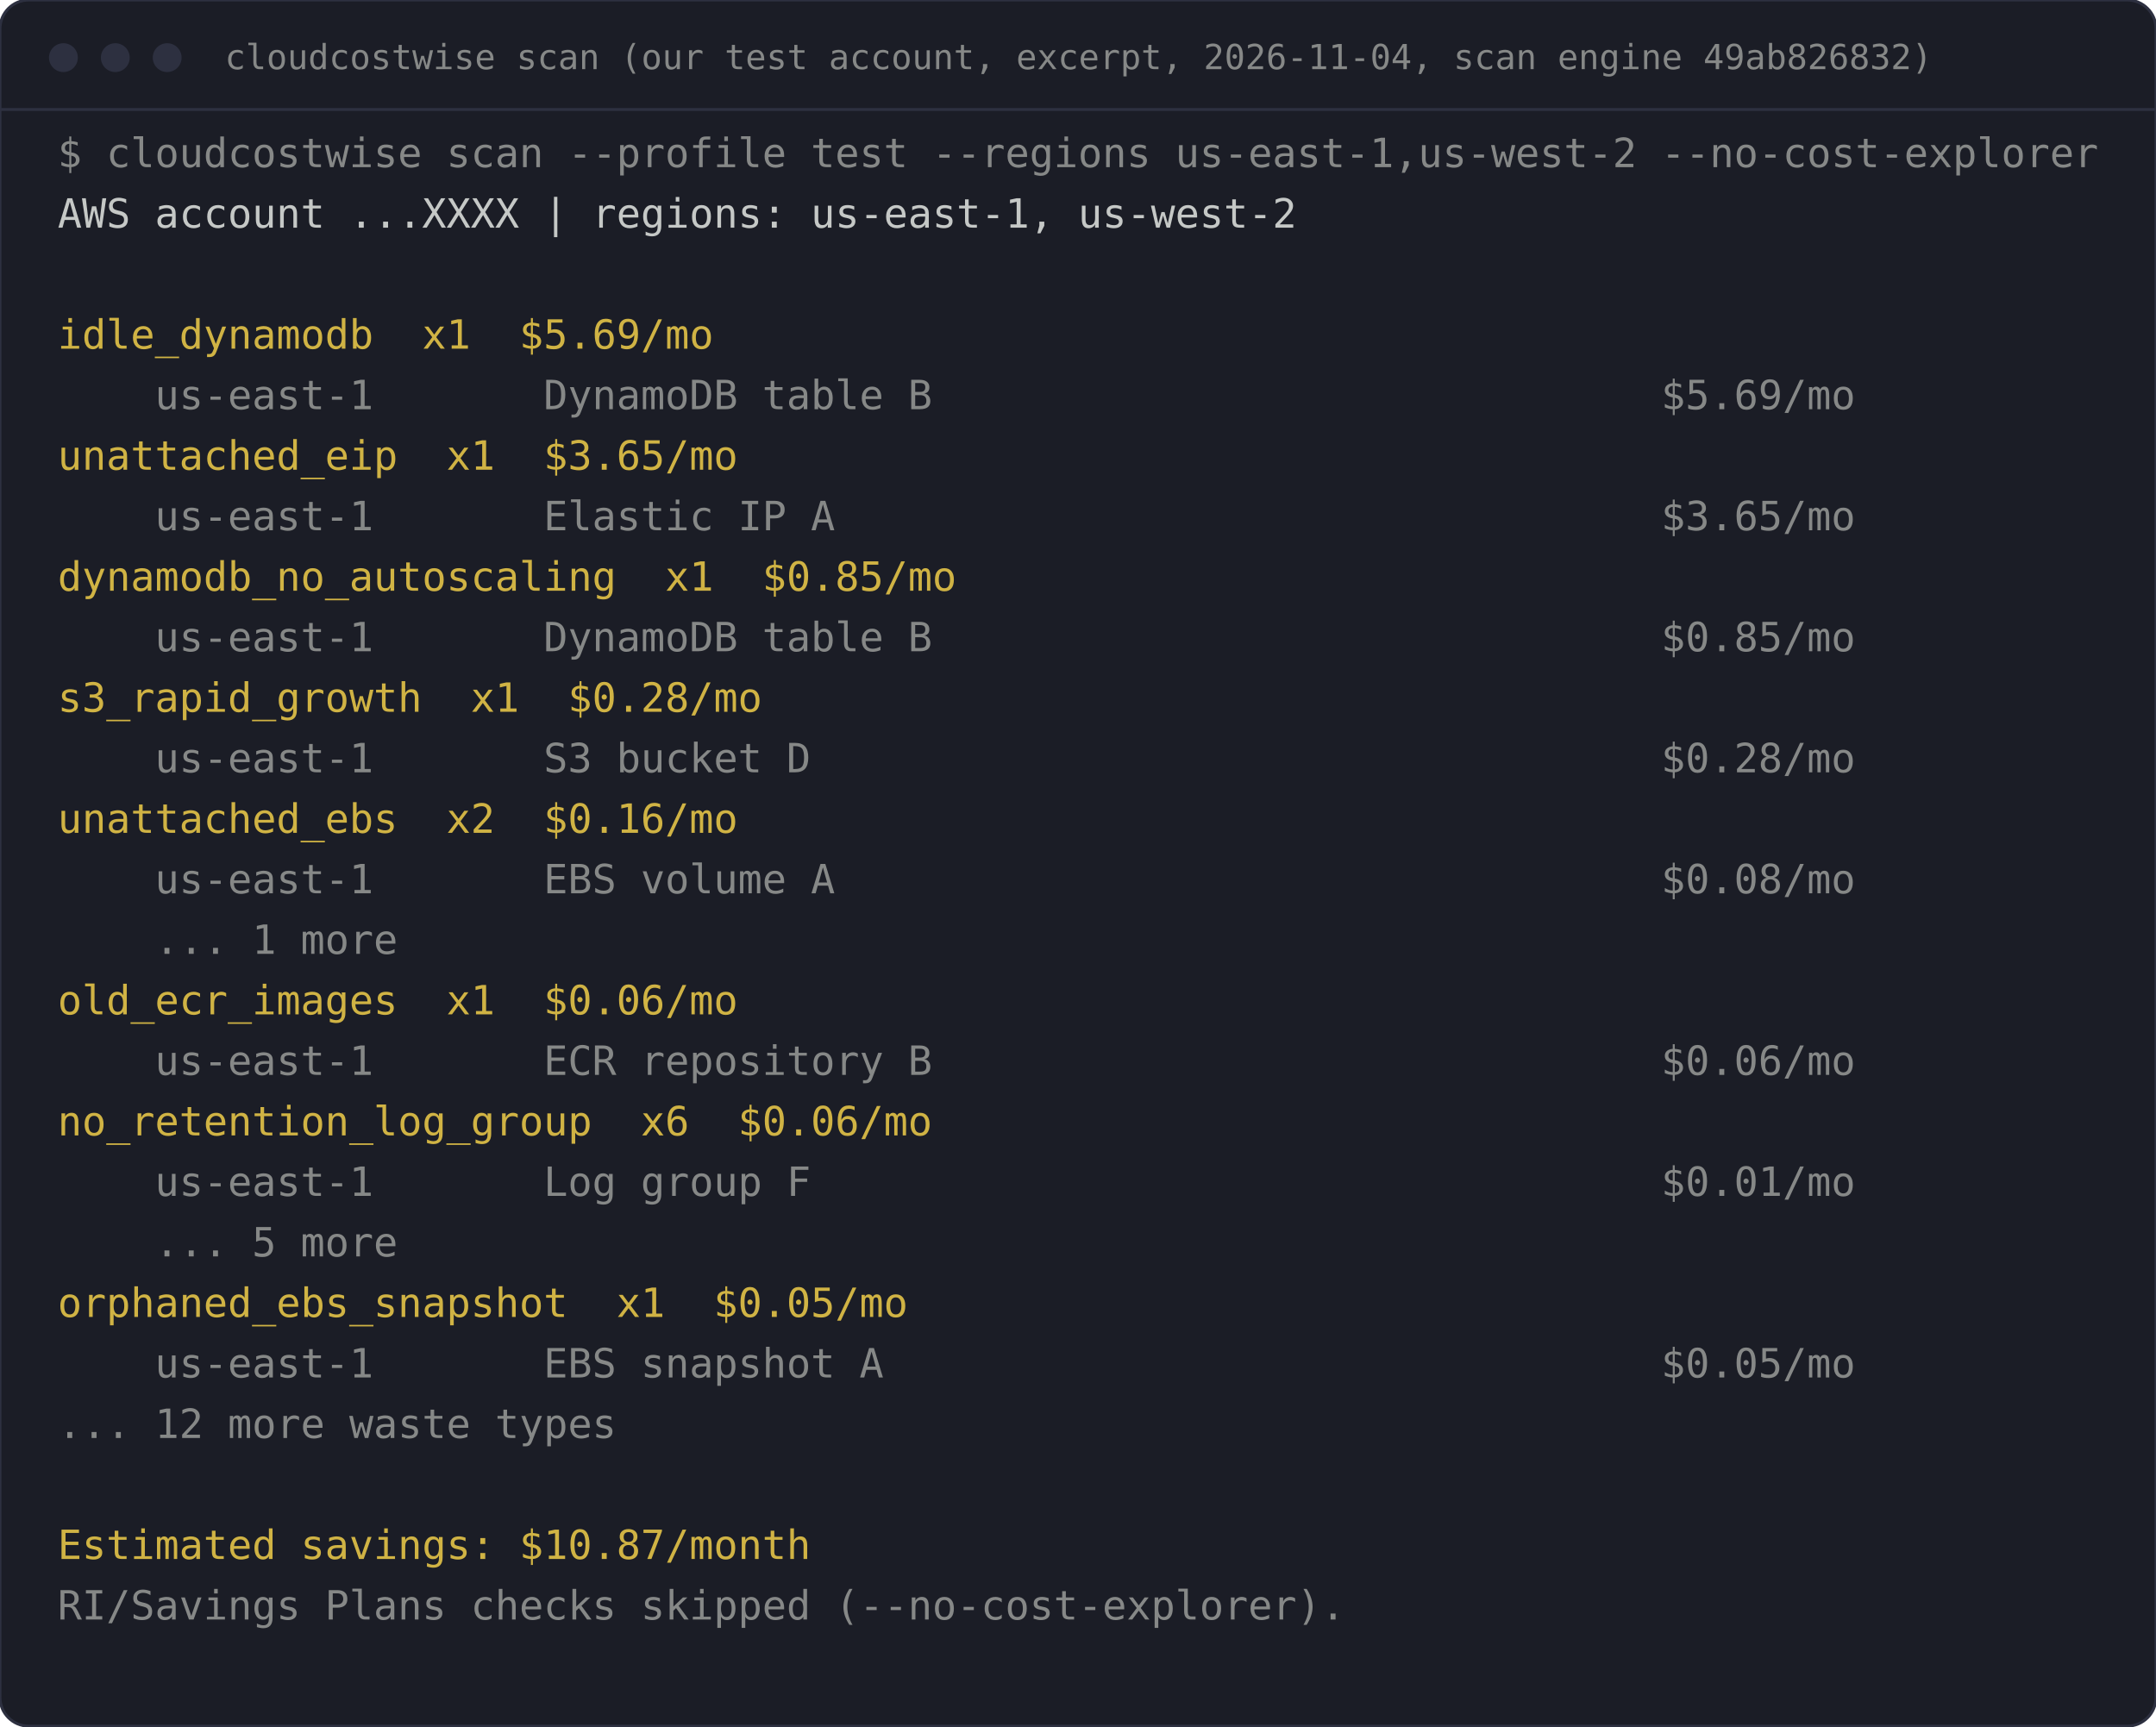
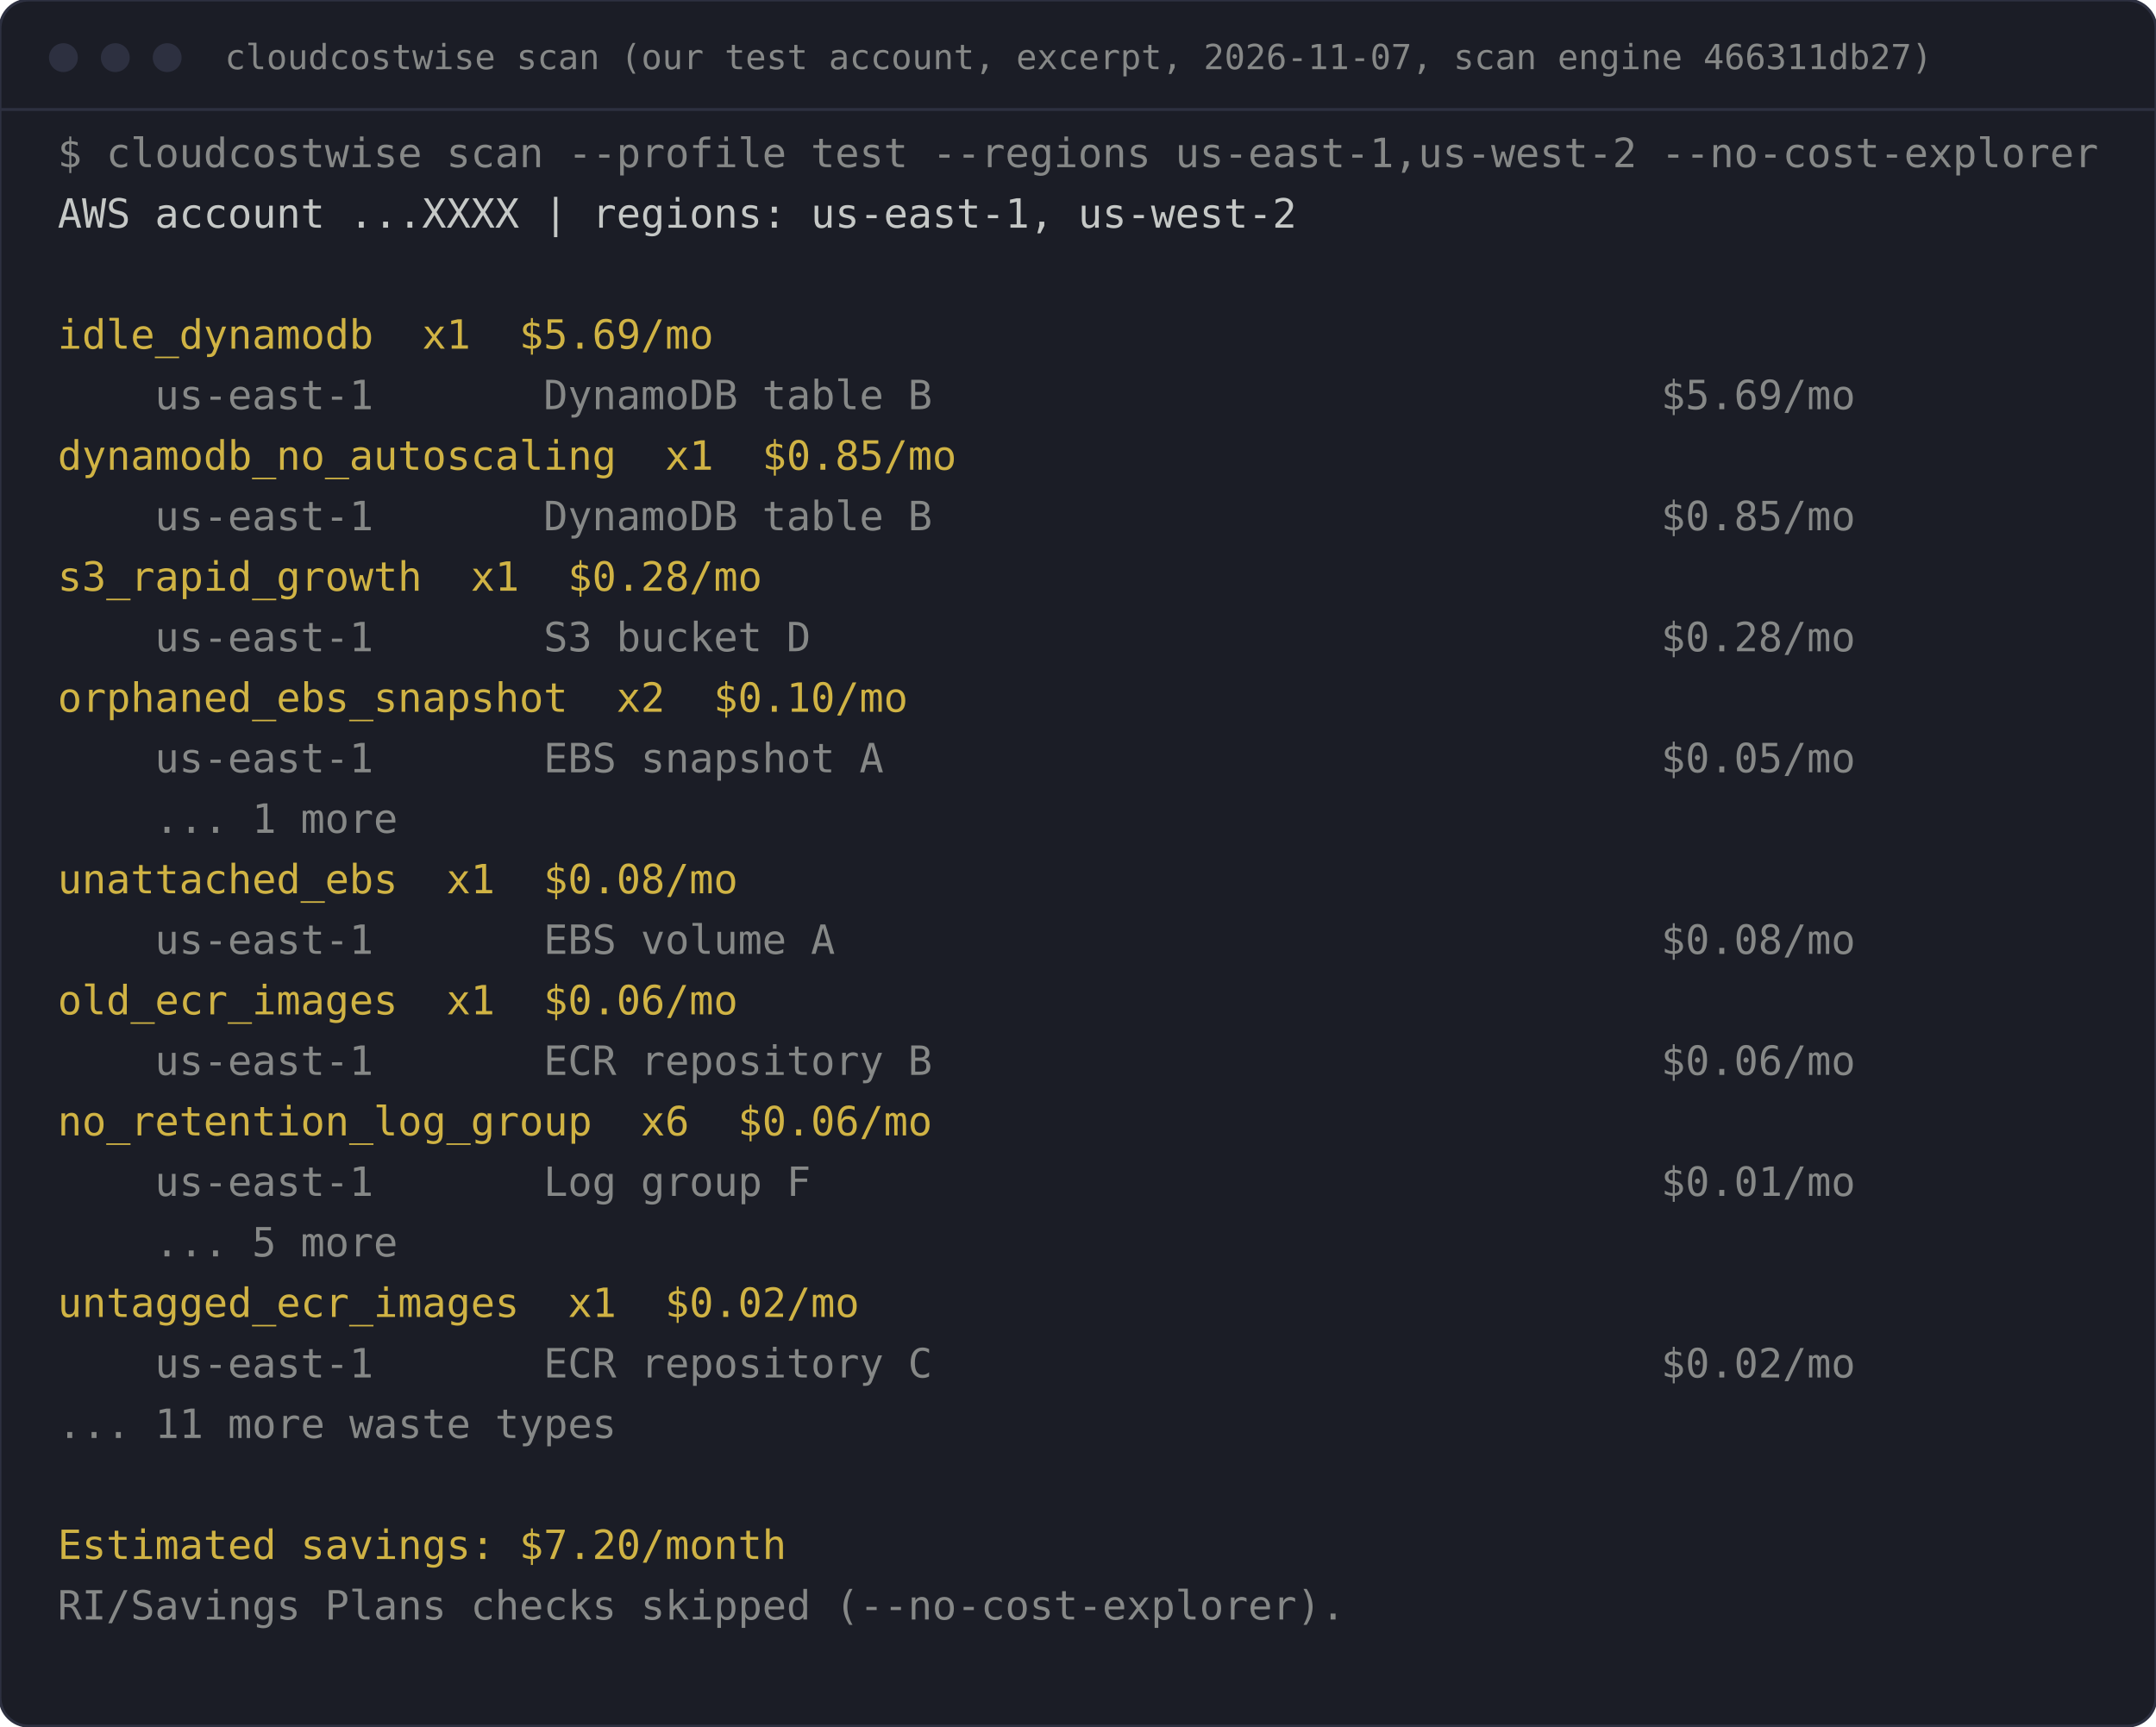
- <svg xmlns="http://www.w3.org/2000/svg" viewBox="0 0 748 599" width="748" height="599" role="img" aria-label="cloudcostwise scan (our test account, excerpt, 2026-11-04, scan engine 49ab826832)">
+ <svg xmlns="http://www.w3.org/2000/svg" viewBox="0 0 748 599" width="748" height="599" role="img" aria-label="cloudcostwise scan (our test account, excerpt, 2026-11-07, scan engine 466311db27)">
  <rect width="748" height="599" rx="10" fill="#1b1d26" stroke="#2d3040" />
  <circle cx="22" cy="20" r="5" fill="#2d3040" />
  <circle cx="40" cy="20" r="5" fill="#2d3040" />
  <circle cx="58" cy="20" r="5" fill="#2d3040" />
-   <text x="78" y="24" font-family="ui-monospace,Menlo,Consolas,DejaVu Sans Mono,monospace" font-size="12" fill="#868887">cloudcostwise scan (our test account, excerpt, 2026-11-04, scan engine 49ab826832)</text>
+   <text x="78" y="24" font-family="ui-monospace,Menlo,Consolas,DejaVu Sans Mono,monospace" font-size="12" fill="#868887">cloudcostwise scan (our test account, excerpt, 2026-11-07, scan engine 466311db27)</text>
  <line x1="0" y1="38" x2="748" y2="38" stroke="#2d3040" />
  <text x="20" y="58" xml:space="preserve" font-family="ui-monospace,Menlo,Consolas,DejaVu Sans Mono,monospace" font-size="14" fill="#868887">$ cloudcostwise scan --profile test --regions us-east-1,us-west-2 --no-cost-explorer</text>
  <text x="20" y="79" xml:space="preserve" font-family="ui-monospace,Menlo,Consolas,DejaVu Sans Mono,monospace" font-size="14" fill="#c5c8c6">AWS account ...XXXX | regions: us-east-1, us-west-2</text>
  <text x="20" y="100" xml:space="preserve" font-family="ui-monospace,Menlo,Consolas,DejaVu Sans Mono,monospace" font-size="14" fill="#c5c8c6" />
  <text x="20" y="121" xml:space="preserve" font-family="ui-monospace,Menlo,Consolas,DejaVu Sans Mono,monospace" font-size="14" fill="#d0b344">idle_dynamodb  x1  $5.69/mo</text>
  <text x="20" y="142" xml:space="preserve" font-family="ui-monospace,Menlo,Consolas,DejaVu Sans Mono,monospace" font-size="14" fill="#868887">    us-east-1       DynamoDB table B                              $5.69/mo</text>
-   <text x="20" y="163" xml:space="preserve" font-family="ui-monospace,Menlo,Consolas,DejaVu Sans Mono,monospace" font-size="14" fill="#d0b344">unattached_eip  x1  $3.65/mo</text>
-   <text x="20" y="184" xml:space="preserve" font-family="ui-monospace,Menlo,Consolas,DejaVu Sans Mono,monospace" font-size="14" fill="#868887">    us-east-1       Elastic IP A                                  $3.65/mo</text>
-   <text x="20" y="205" xml:space="preserve" font-family="ui-monospace,Menlo,Consolas,DejaVu Sans Mono,monospace" font-size="14" fill="#d0b344">dynamodb_no_autoscaling  x1  $0.85/mo</text>
-   <text x="20" y="226" xml:space="preserve" font-family="ui-monospace,Menlo,Consolas,DejaVu Sans Mono,monospace" font-size="14" fill="#868887">    us-east-1       DynamoDB table B                              $0.85/mo</text>
-   <text x="20" y="247" xml:space="preserve" font-family="ui-monospace,Menlo,Consolas,DejaVu Sans Mono,monospace" font-size="14" fill="#d0b344">s3_rapid_growth  x1  $0.28/mo</text>
-   <text x="20" y="268" xml:space="preserve" font-family="ui-monospace,Menlo,Consolas,DejaVu Sans Mono,monospace" font-size="14" fill="#868887">    us-east-1       S3 bucket D                                   $0.28/mo</text>
-   <text x="20" y="289" xml:space="preserve" font-family="ui-monospace,Menlo,Consolas,DejaVu Sans Mono,monospace" font-size="14" fill="#d0b344">unattached_ebs  x2  $0.16/mo</text>
-   <text x="20" y="310" xml:space="preserve" font-family="ui-monospace,Menlo,Consolas,DejaVu Sans Mono,monospace" font-size="14" fill="#868887">    us-east-1       EBS volume A                                  $0.08/mo</text>
-   <text x="20" y="331" xml:space="preserve" font-family="ui-monospace,Menlo,Consolas,DejaVu Sans Mono,monospace" font-size="14" fill="#868887">    ... 1 more</text>
+   <text x="20" y="163" xml:space="preserve" font-family="ui-monospace,Menlo,Consolas,DejaVu Sans Mono,monospace" font-size="14" fill="#d0b344">dynamodb_no_autoscaling  x1  $0.85/mo</text>
+   <text x="20" y="184" xml:space="preserve" font-family="ui-monospace,Menlo,Consolas,DejaVu Sans Mono,monospace" font-size="14" fill="#868887">    us-east-1       DynamoDB table B                              $0.85/mo</text>
+   <text x="20" y="205" xml:space="preserve" font-family="ui-monospace,Menlo,Consolas,DejaVu Sans Mono,monospace" font-size="14" fill="#d0b344">s3_rapid_growth  x1  $0.28/mo</text>
+   <text x="20" y="226" xml:space="preserve" font-family="ui-monospace,Menlo,Consolas,DejaVu Sans Mono,monospace" font-size="14" fill="#868887">    us-east-1       S3 bucket D                                   $0.28/mo</text>
+   <text x="20" y="247" xml:space="preserve" font-family="ui-monospace,Menlo,Consolas,DejaVu Sans Mono,monospace" font-size="14" fill="#d0b344">orphaned_ebs_snapshot  x2  $0.10/mo</text>
+   <text x="20" y="268" xml:space="preserve" font-family="ui-monospace,Menlo,Consolas,DejaVu Sans Mono,monospace" font-size="14" fill="#868887">    us-east-1       EBS snapshot A                                $0.05/mo</text>
+   <text x="20" y="289" xml:space="preserve" font-family="ui-monospace,Menlo,Consolas,DejaVu Sans Mono,monospace" font-size="14" fill="#868887">    ... 1 more</text>
+   <text x="20" y="310" xml:space="preserve" font-family="ui-monospace,Menlo,Consolas,DejaVu Sans Mono,monospace" font-size="14" fill="#d0b344">unattached_ebs  x1  $0.08/mo</text>
+   <text x="20" y="331" xml:space="preserve" font-family="ui-monospace,Menlo,Consolas,DejaVu Sans Mono,monospace" font-size="14" fill="#868887">    us-east-1       EBS volume A                                  $0.08/mo</text>
  <text x="20" y="352" xml:space="preserve" font-family="ui-monospace,Menlo,Consolas,DejaVu Sans Mono,monospace" font-size="14" fill="#d0b344">old_ecr_images  x1  $0.06/mo</text>
  <text x="20" y="373" xml:space="preserve" font-family="ui-monospace,Menlo,Consolas,DejaVu Sans Mono,monospace" font-size="14" fill="#868887">    us-east-1       ECR repository B                              $0.06/mo</text>
  <text x="20" y="394" xml:space="preserve" font-family="ui-monospace,Menlo,Consolas,DejaVu Sans Mono,monospace" font-size="14" fill="#d0b344">no_retention_log_group  x6  $0.06/mo</text>
  <text x="20" y="415" xml:space="preserve" font-family="ui-monospace,Menlo,Consolas,DejaVu Sans Mono,monospace" font-size="14" fill="#868887">    us-east-1       Log group F                                   $0.01/mo</text>
  <text x="20" y="436" xml:space="preserve" font-family="ui-monospace,Menlo,Consolas,DejaVu Sans Mono,monospace" font-size="14" fill="#868887">    ... 5 more</text>
-   <text x="20" y="457" xml:space="preserve" font-family="ui-monospace,Menlo,Consolas,DejaVu Sans Mono,monospace" font-size="14" fill="#d0b344">orphaned_ebs_snapshot  x1  $0.05/mo</text>
-   <text x="20" y="478" xml:space="preserve" font-family="ui-monospace,Menlo,Consolas,DejaVu Sans Mono,monospace" font-size="14" fill="#868887">    us-east-1       EBS snapshot A                                $0.05/mo</text>
-   <text x="20" y="499" xml:space="preserve" font-family="ui-monospace,Menlo,Consolas,DejaVu Sans Mono,monospace" font-size="14" fill="#868887">... 12 more waste types</text>
+   <text x="20" y="457" xml:space="preserve" font-family="ui-monospace,Menlo,Consolas,DejaVu Sans Mono,monospace" font-size="14" fill="#d0b344">untagged_ecr_images  x1  $0.02/mo</text>
+   <text x="20" y="478" xml:space="preserve" font-family="ui-monospace,Menlo,Consolas,DejaVu Sans Mono,monospace" font-size="14" fill="#868887">    us-east-1       ECR repository C                              $0.02/mo</text>
+   <text x="20" y="499" xml:space="preserve" font-family="ui-monospace,Menlo,Consolas,DejaVu Sans Mono,monospace" font-size="14" fill="#868887">... 11 more waste types</text>
  <text x="20" y="520" xml:space="preserve" font-family="ui-monospace,Menlo,Consolas,DejaVu Sans Mono,monospace" font-size="14" fill="#c5c8c6" />
-   <text x="20" y="541" xml:space="preserve" font-family="ui-monospace,Menlo,Consolas,DejaVu Sans Mono,monospace" font-size="14" fill="#d0b344">Estimated savings: $10.87/month</text>
+   <text x="20" y="541" xml:space="preserve" font-family="ui-monospace,Menlo,Consolas,DejaVu Sans Mono,monospace" font-size="14" fill="#d0b344">Estimated savings: $7.20/month</text>
  <text x="20" y="562" xml:space="preserve" font-family="ui-monospace,Menlo,Consolas,DejaVu Sans Mono,monospace" font-size="14" fill="#868887">RI/Savings Plans checks skipped (--no-cost-explorer).</text>
</svg>
